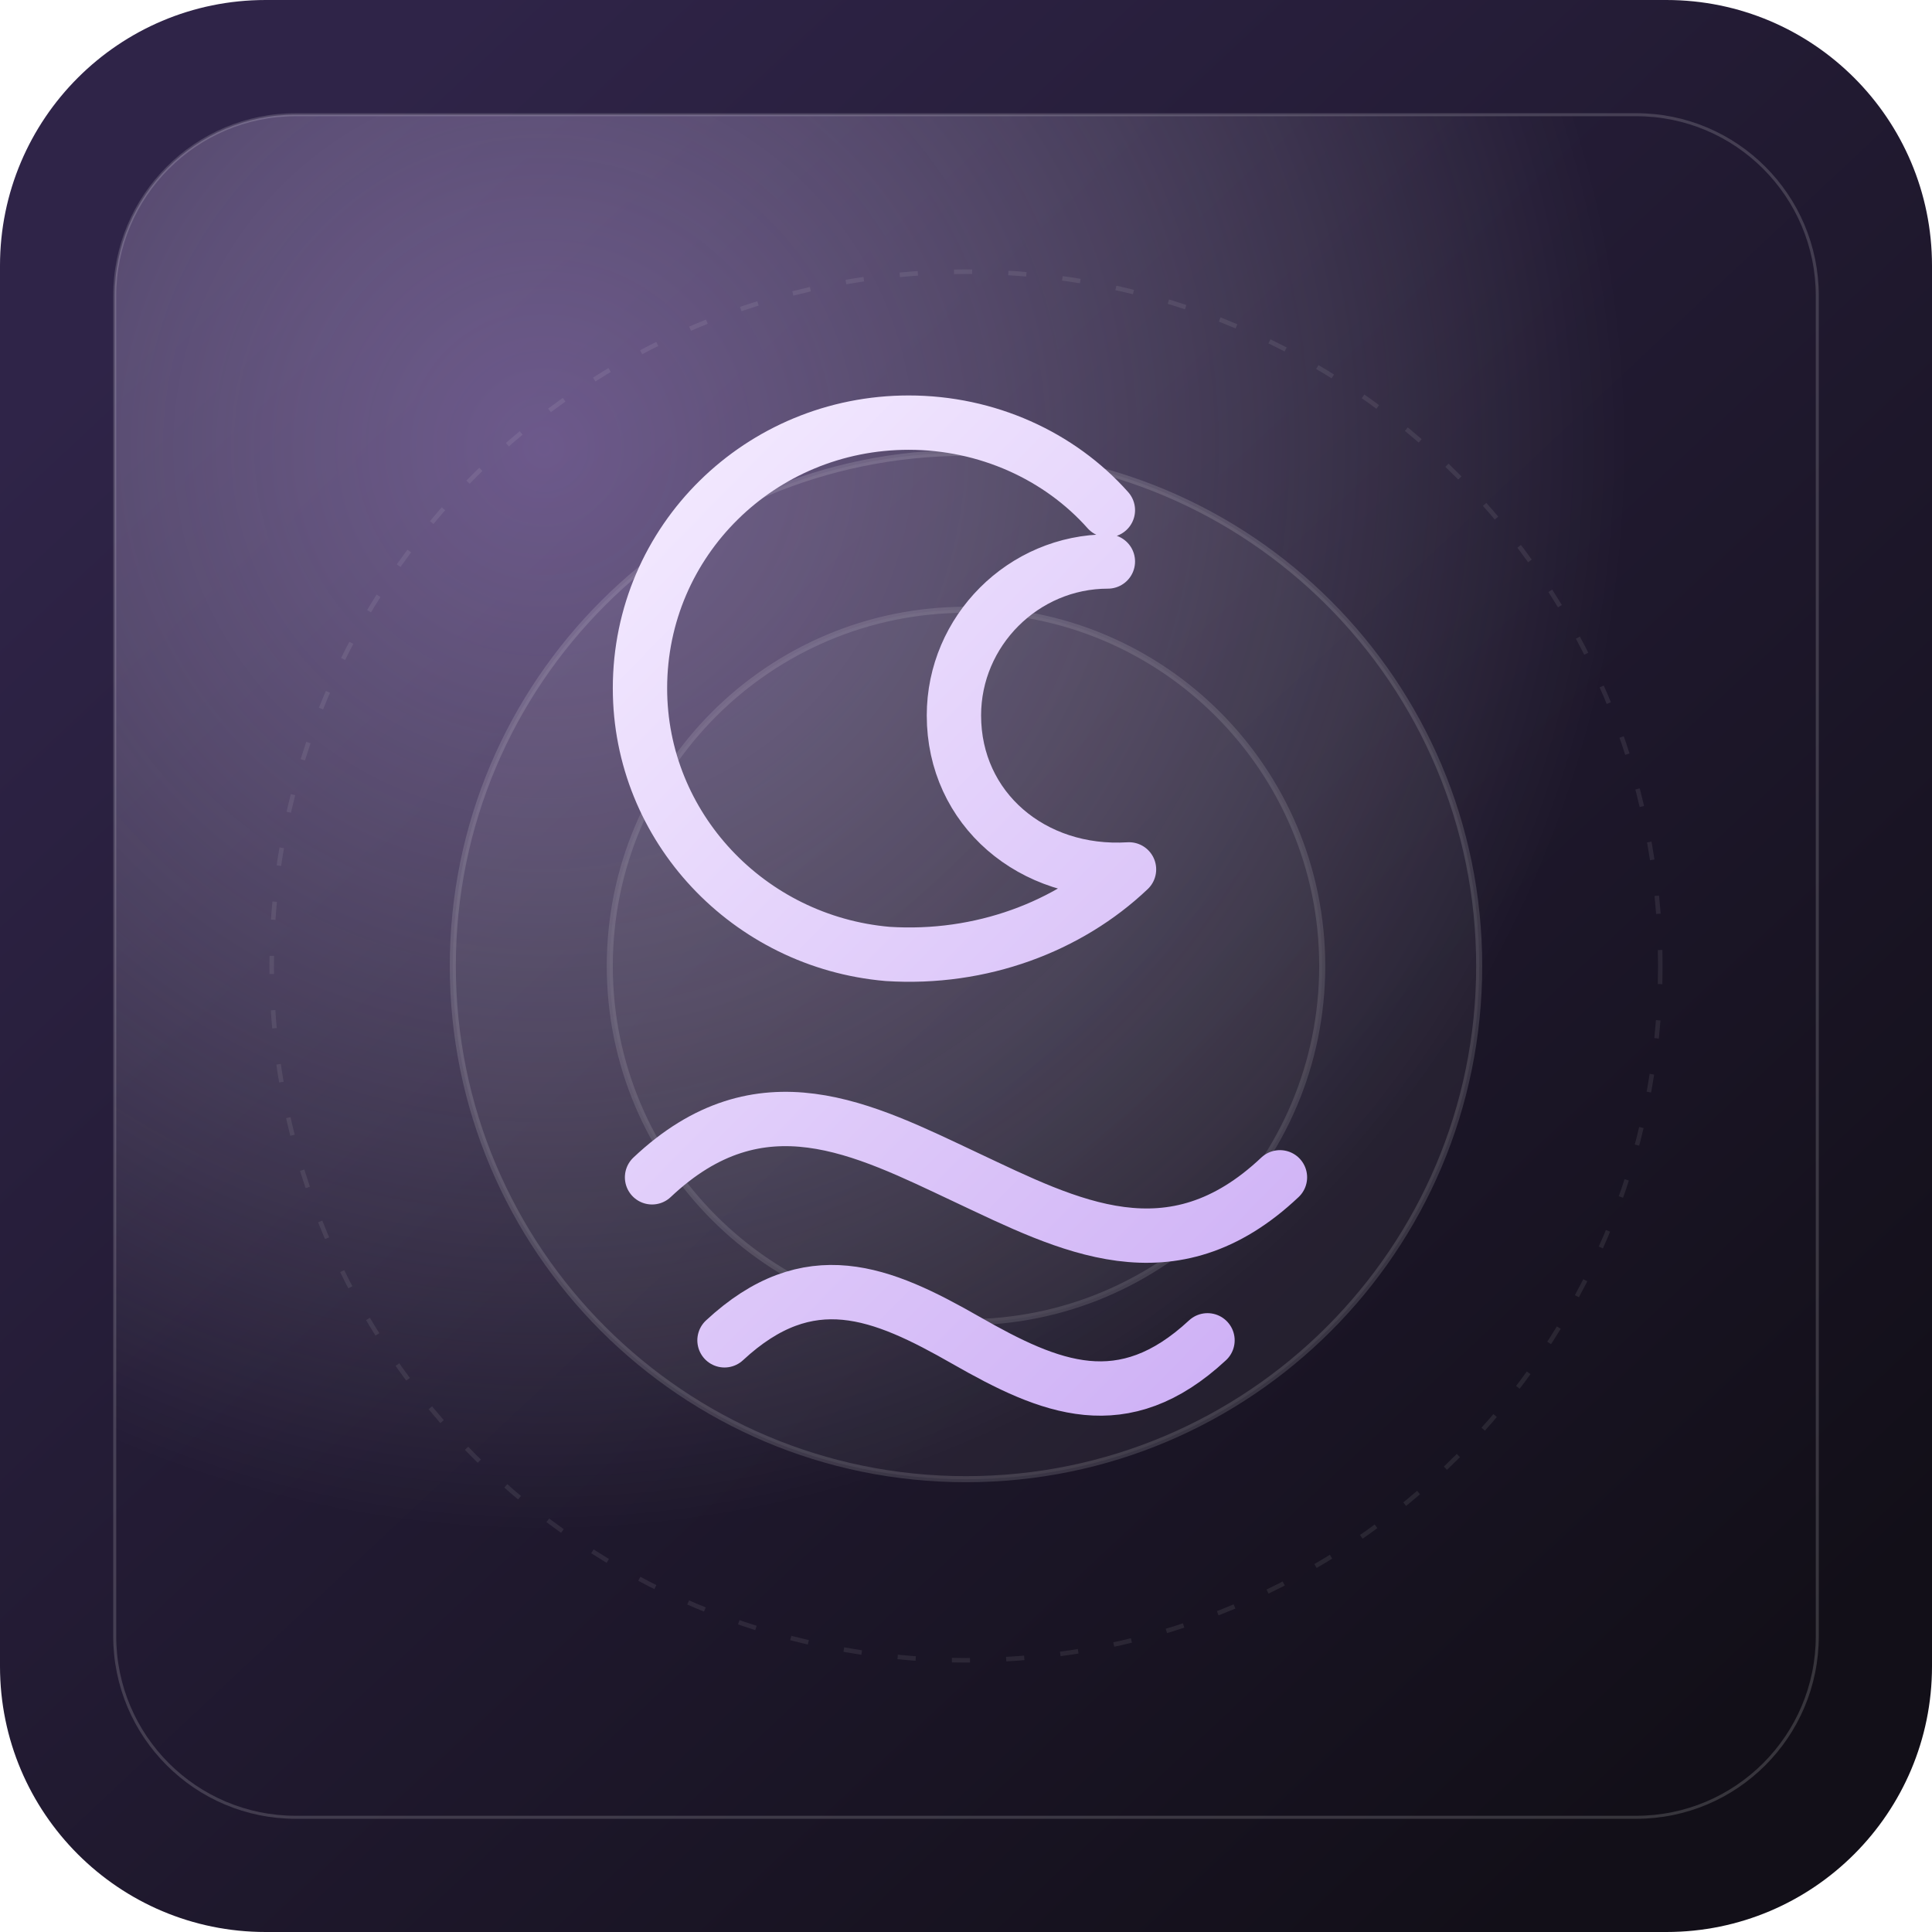
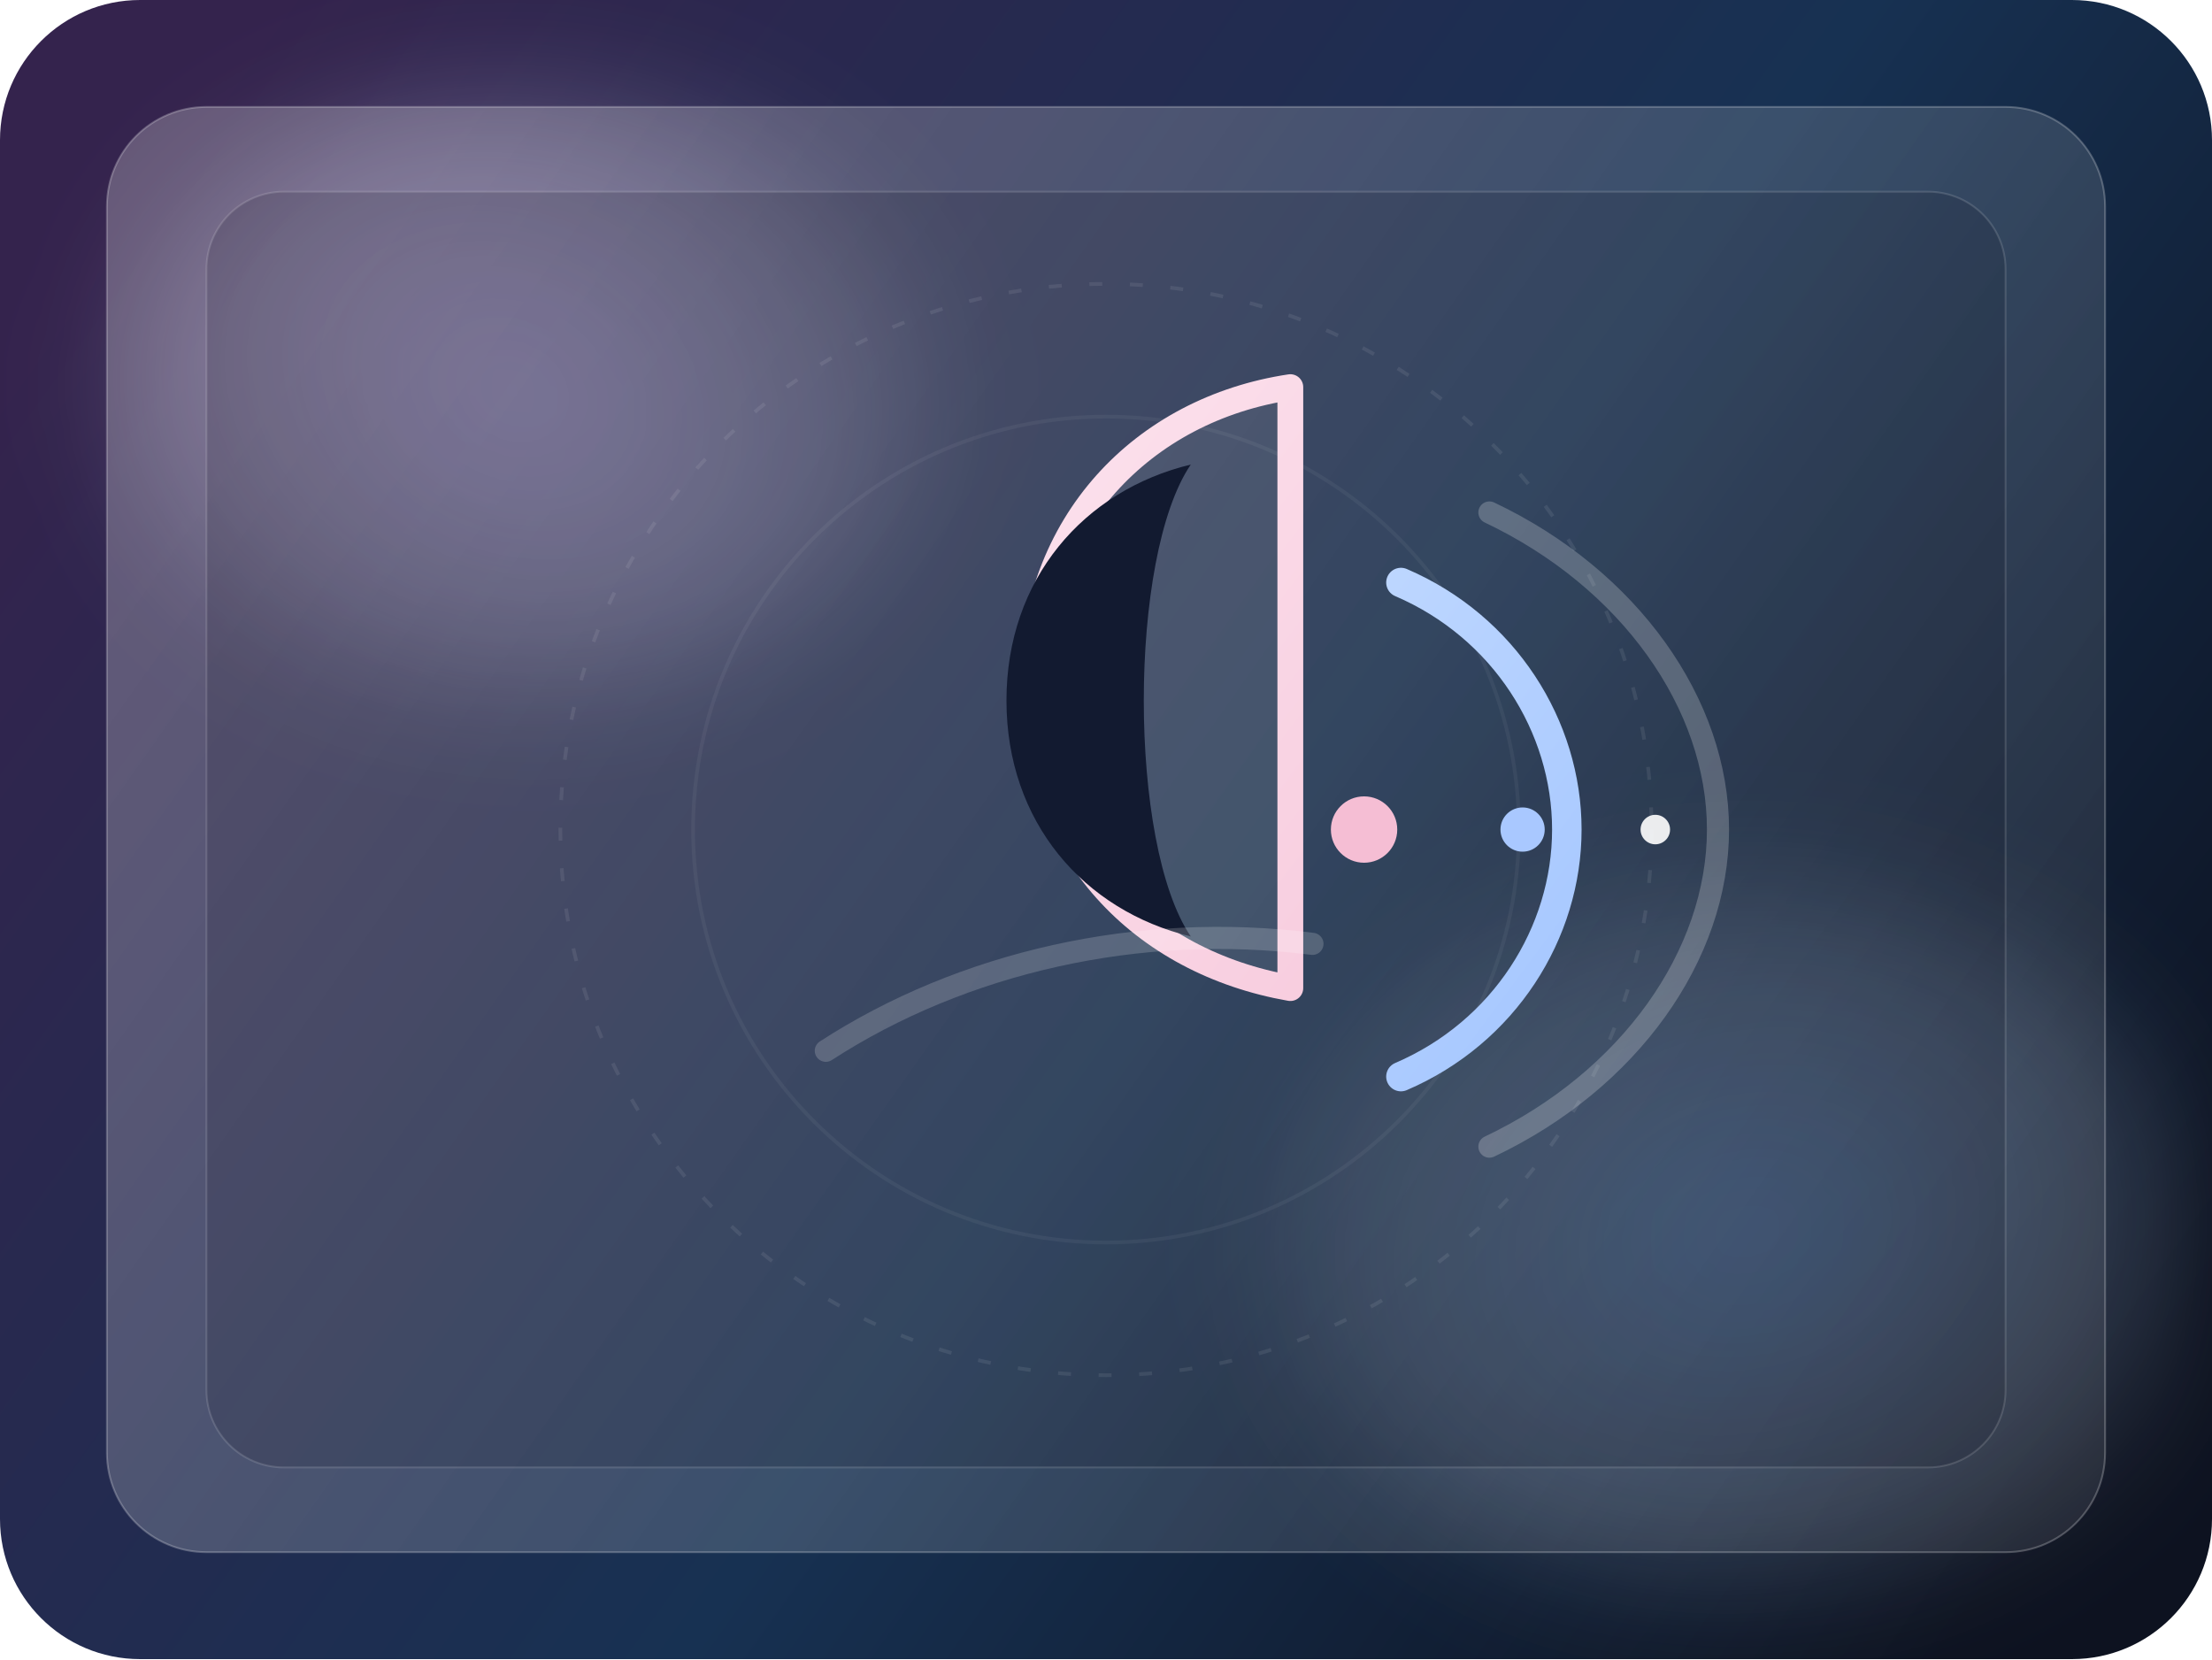
- <svg xmlns="http://www.w3.org/2000/svg" width="640" height="640" viewBox="0 0 640 640" fill="none">
+ <svg xmlns="http://www.w3.org/2000/svg" width="1200" height="900" viewBox="0 0 1200 900" fill="none">
  <defs>
-     <linearGradient id="bg" x1="80" y1="72" x2="560" y2="584" gradientUnits="userSpaceOnUse">
-       <stop stop-color="#2f2448" />
-       <stop offset="1" stop-color="#120f18" />
+     <linearGradient id="bg" x1="88" y1="82" x2="1112" y2="818" gradientUnits="userSpaceOnUse">
+       <stop stop-color="#34234D" />
+       <stop offset="0.56" stop-color="#173152" />
+       <stop offset="1" stop-color="#0D1220" />
    </linearGradient>
-     <radialGradient id="mist" cx="0" cy="0" r="1" gradientUnits="userSpaceOnUse" gradientTransform="translate(180 148) rotate(45) scale(360)">
-       <stop stop-color="#c8a7f4" stop-opacity="0.42" />
+     <radialGradient id="glowA" cx="0" cy="0" r="1" gradientUnits="userSpaceOnUse" gradientTransform="translate(278 212) rotate(28) scale(320 250)">
+       <stop stop-color="#CDB8FF" stop-opacity="0.42" />
      <stop offset="1" stop-color="#FFFFFF" stop-opacity="0" />
    </radialGradient>
-     <linearGradient id="stroke" x1="180" y1="176" x2="480" y2="470" gradientUnits="userSpaceOnUse">
-       <stop stop-color="#f4ebff" />
-       <stop offset="1" stop-color="#c8a7f4" />
+     <radialGradient id="glowB" cx="0" cy="0" r="1" gradientUnits="userSpaceOnUse" gradientTransform="translate(948 668) rotate(-16) scale(360 280)">
+       <stop stop-color="#78B5FF" stop-opacity="0.34" />
+       <stop offset="1" stop-color="#FFFFFF" stop-opacity="0" />
+     </radialGradient>
+     <linearGradient id="panel" x1="176" y1="152" x2="1034" y2="758" gradientUnits="userSpaceOnUse">
+       <stop stop-color="rgba(255,255,255,0.24)" />
+       <stop offset="1" stop-color="rgba(255,255,255,0.08)" />
    </linearGradient>
+     <linearGradient id="lineWarm" x1="232" y1="184" x2="968" y2="742" gradientUnits="userSpaceOnUse">
+       <stop stop-color="#FFF4FA" />
+       <stop offset="1" stop-color="#F4B8D0" />
+     </linearGradient>
+     <linearGradient id="lineCool" x1="240" y1="166" x2="998" y2="728" gradientUnits="userSpaceOnUse">
+       <stop stop-color="#F0F8FF" />
+       <stop offset="1" stop-color="#8FB8FF" />
+     </linearGradient>
+     <filter id="blur" x="-20%" y="-20%" width="140%" height="140%">
+       <feGaussianBlur stdDeviation="32" />
+     </filter>
  </defs>
-   <rect width="640" height="640" rx="88" fill="url(#bg)" />
-   <rect x="38" y="38" width="564" height="564" rx="60" fill="url(#mist)" stroke="rgba(255,255,255,0.16)" />
-   <circle cx="320" cy="320" r="170" fill="rgba(255,255,255,0.05)" stroke="rgba(255,255,255,0.14)" stroke-width="2" />
-   <circle cx="320" cy="320" r="118" fill="rgba(255,255,255,0.03)" stroke="rgba(255,255,255,0.12)" stroke-width="2" />
-   <g stroke="url(#stroke)" stroke-width="18" stroke-linecap="round" stroke-linejoin="round">
-     <path d="M367 186C339 186 316 209 316 237C316 268 342 290 374 288C354 307 325 318 294 316C248 312 212 274 212 228C212 179 252 140 301 140C327 140 351 151 367 169" />
-     <path d="M216 390C252 356 286 374 320 390C354 406 388 424 424 390" />
-     <path d="M240 444C268 418 292 428 320 444C348 460 372 470 400 444" />
+   <rect width="1200" height="900" rx="76" fill="url(#bg)" />
+   <g filter="url(#blur)">
+     <ellipse cx="284" cy="212" rx="220" ry="164" fill="url(#glowA)" />
+     <ellipse cx="944" cy="672" rx="252" ry="196" fill="url(#glowB)" />
  </g>
-   <circle cx="320" cy="320" r="230" stroke="rgba(255,255,255,0.08)" stroke-width="1.5" stroke-dasharray="6 12" />
+   <rect x="58" y="58" width="1084" height="784" rx="54" fill="url(#panel)" stroke="rgba(255,255,255,0.24)" />
+   <rect x="112" y="104" width="976" height="692" rx="42" fill="rgba(10,14,26,0.14)" stroke="rgba(255,255,255,0.14)" />
+   <circle cx="600" cy="450" r="296" stroke="rgba(255,255,255,0.08)" stroke-width="2" stroke-dasharray="7 15" />
+   <circle cx="600" cy="450" r="224" stroke="rgba(255,255,255,0.05)" stroke-width="2" />
+   <path d="M700 210C620 222 560 284 560 372C560 462 620 522 700 536V210Z" fill="rgba(255,255,255,0.08)" stroke="url(#lineWarm)" stroke-width="14" stroke-linejoin="round" />
+   <path d="M646 252C588 266 546 314 546 380C546 446 588 494 646 508C612 458 612 302 646 252Z" fill="#121A30" />
+   <path d="M760 316C816 340 850 394 850 450C850 506 816 560 760 584" stroke="url(#lineCool)" stroke-width="16" stroke-linecap="round" />
+   <path d="M808 278C884 314 932 382 932 450C932 518 884 586 808 622" stroke="rgba(255,255,255,0.22)" stroke-width="12" stroke-linecap="round" />
+   <path d="M448 570C522 522 618 500 712 512" stroke="rgba(255,255,255,0.18)" stroke-width="12" stroke-linecap="round" />
+   <circle cx="740" cy="450" r="18" fill="#F5BED4" />
+   <circle cx="826" cy="450" r="12" fill="#A9C8FF" />
+   <circle cx="898" cy="450" r="8" fill="rgba(255,255,255,0.9)" />
</svg>
